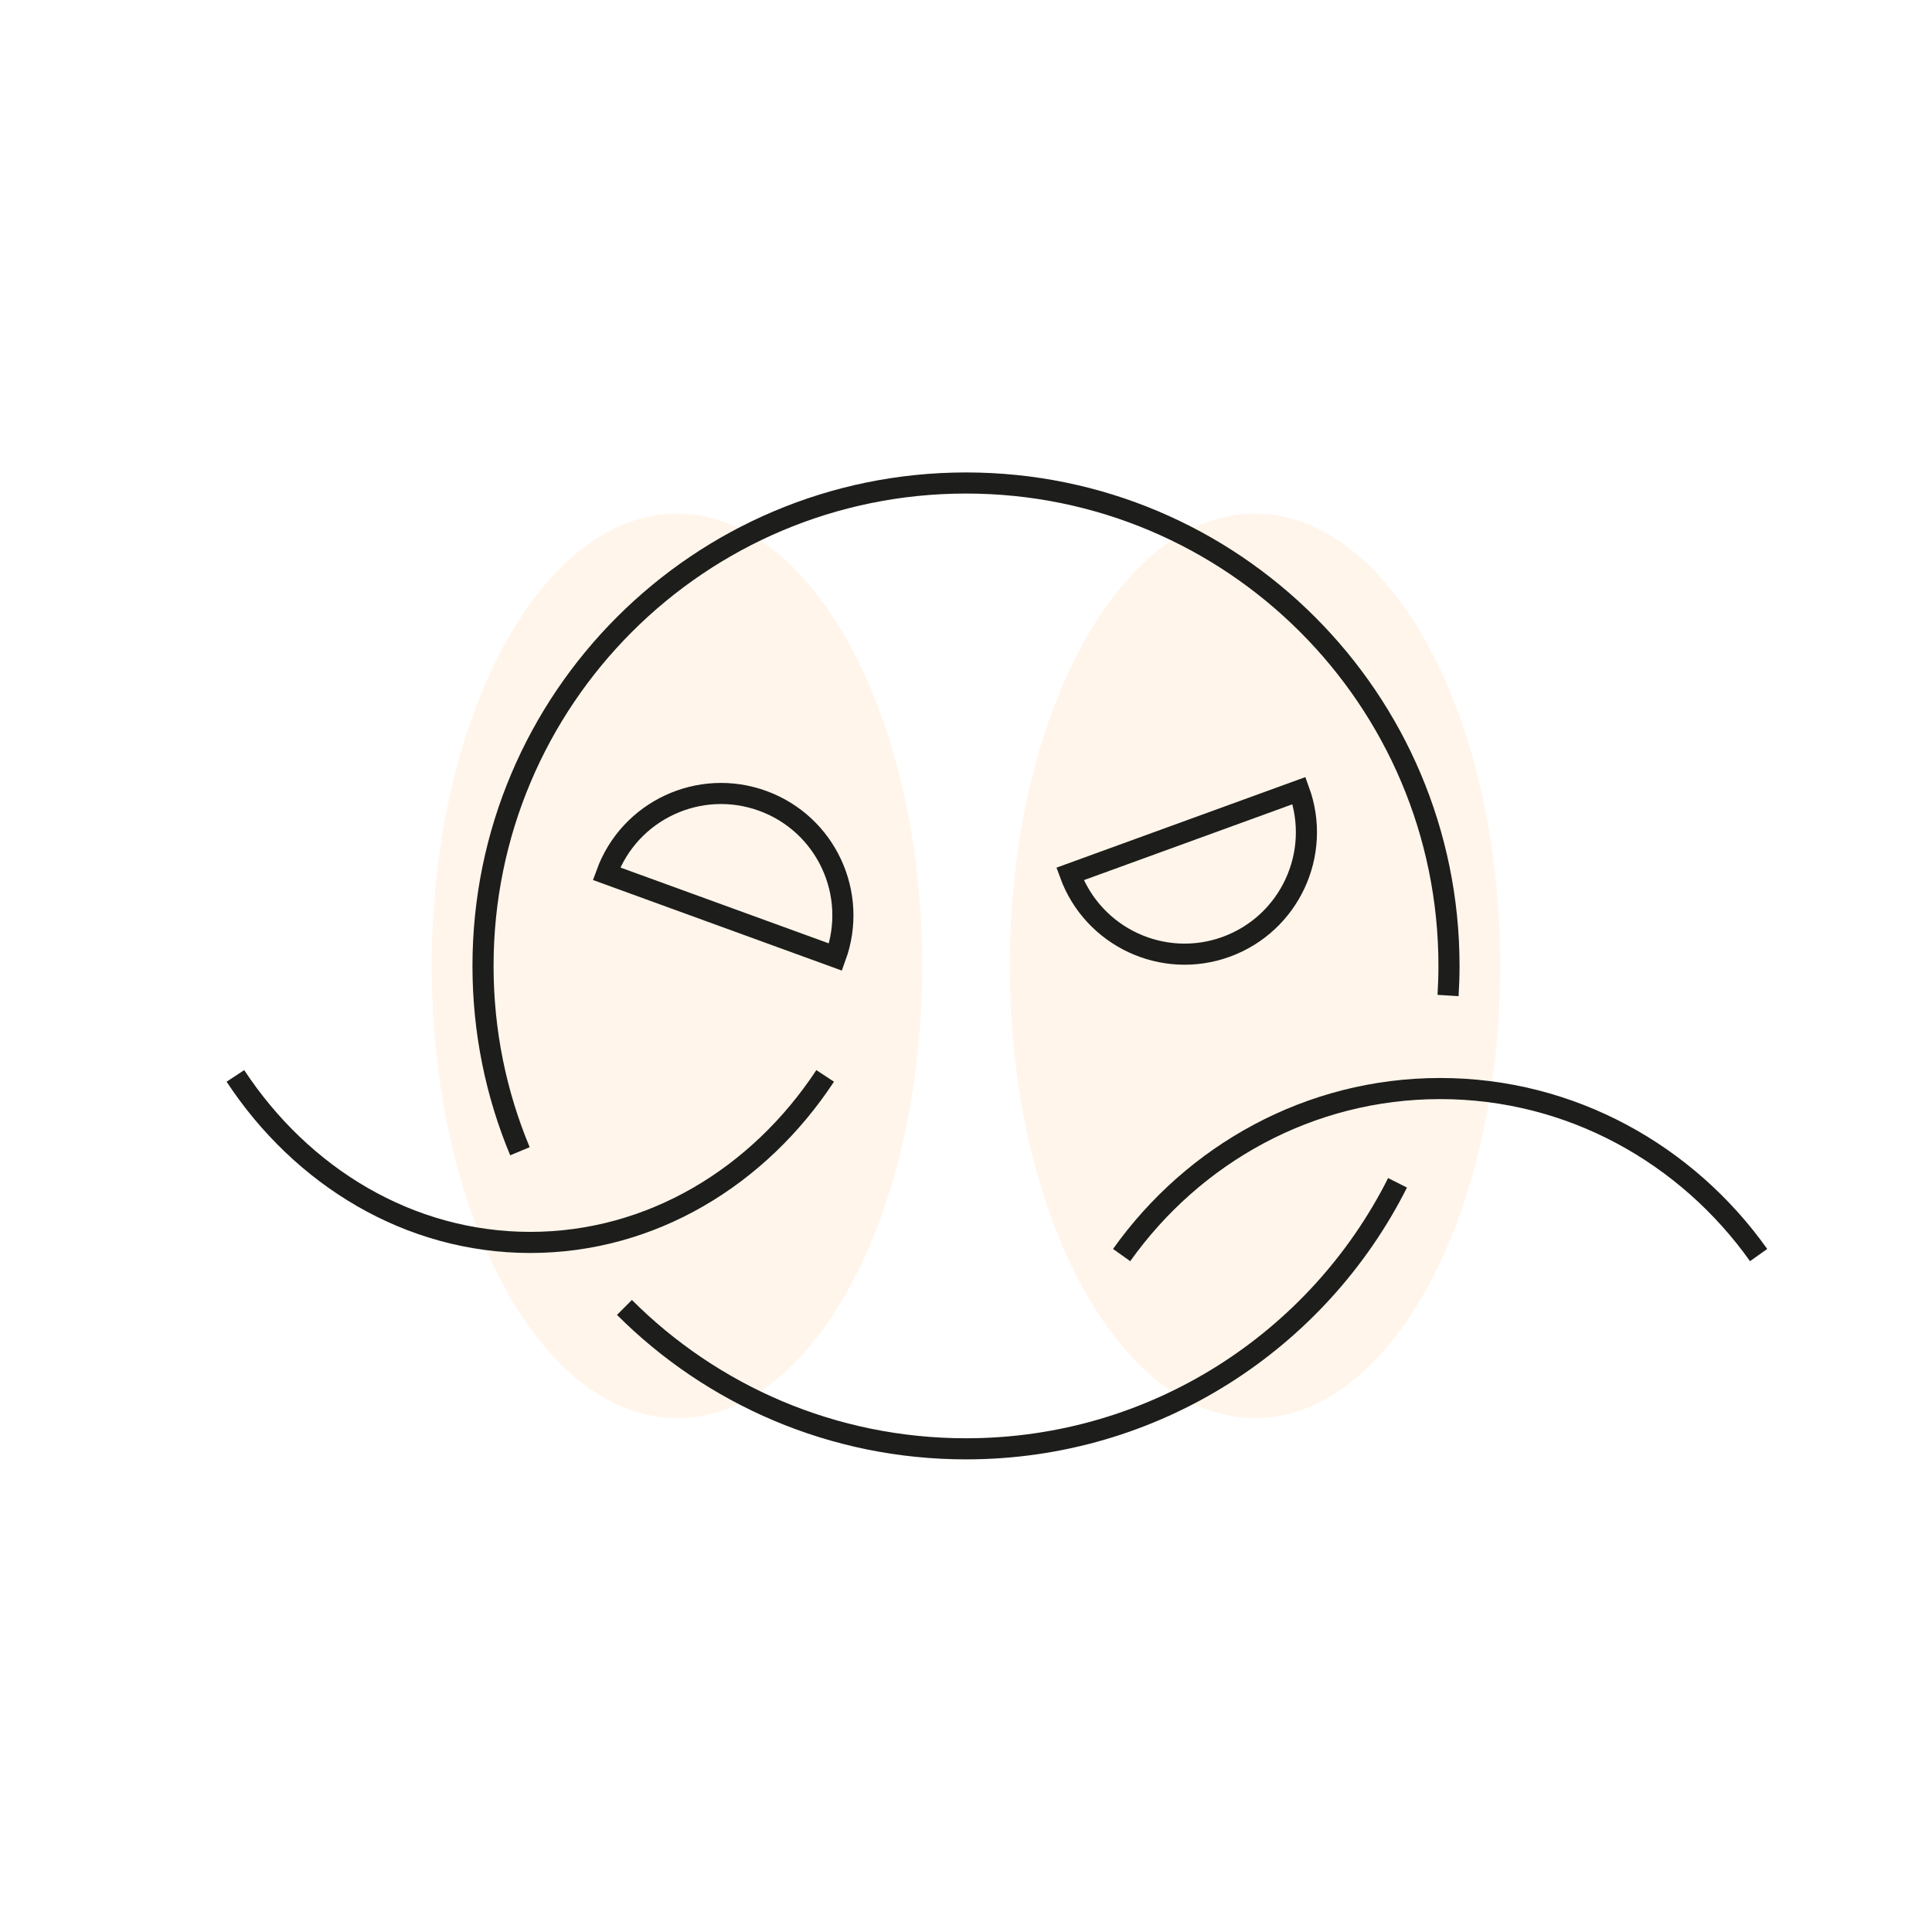
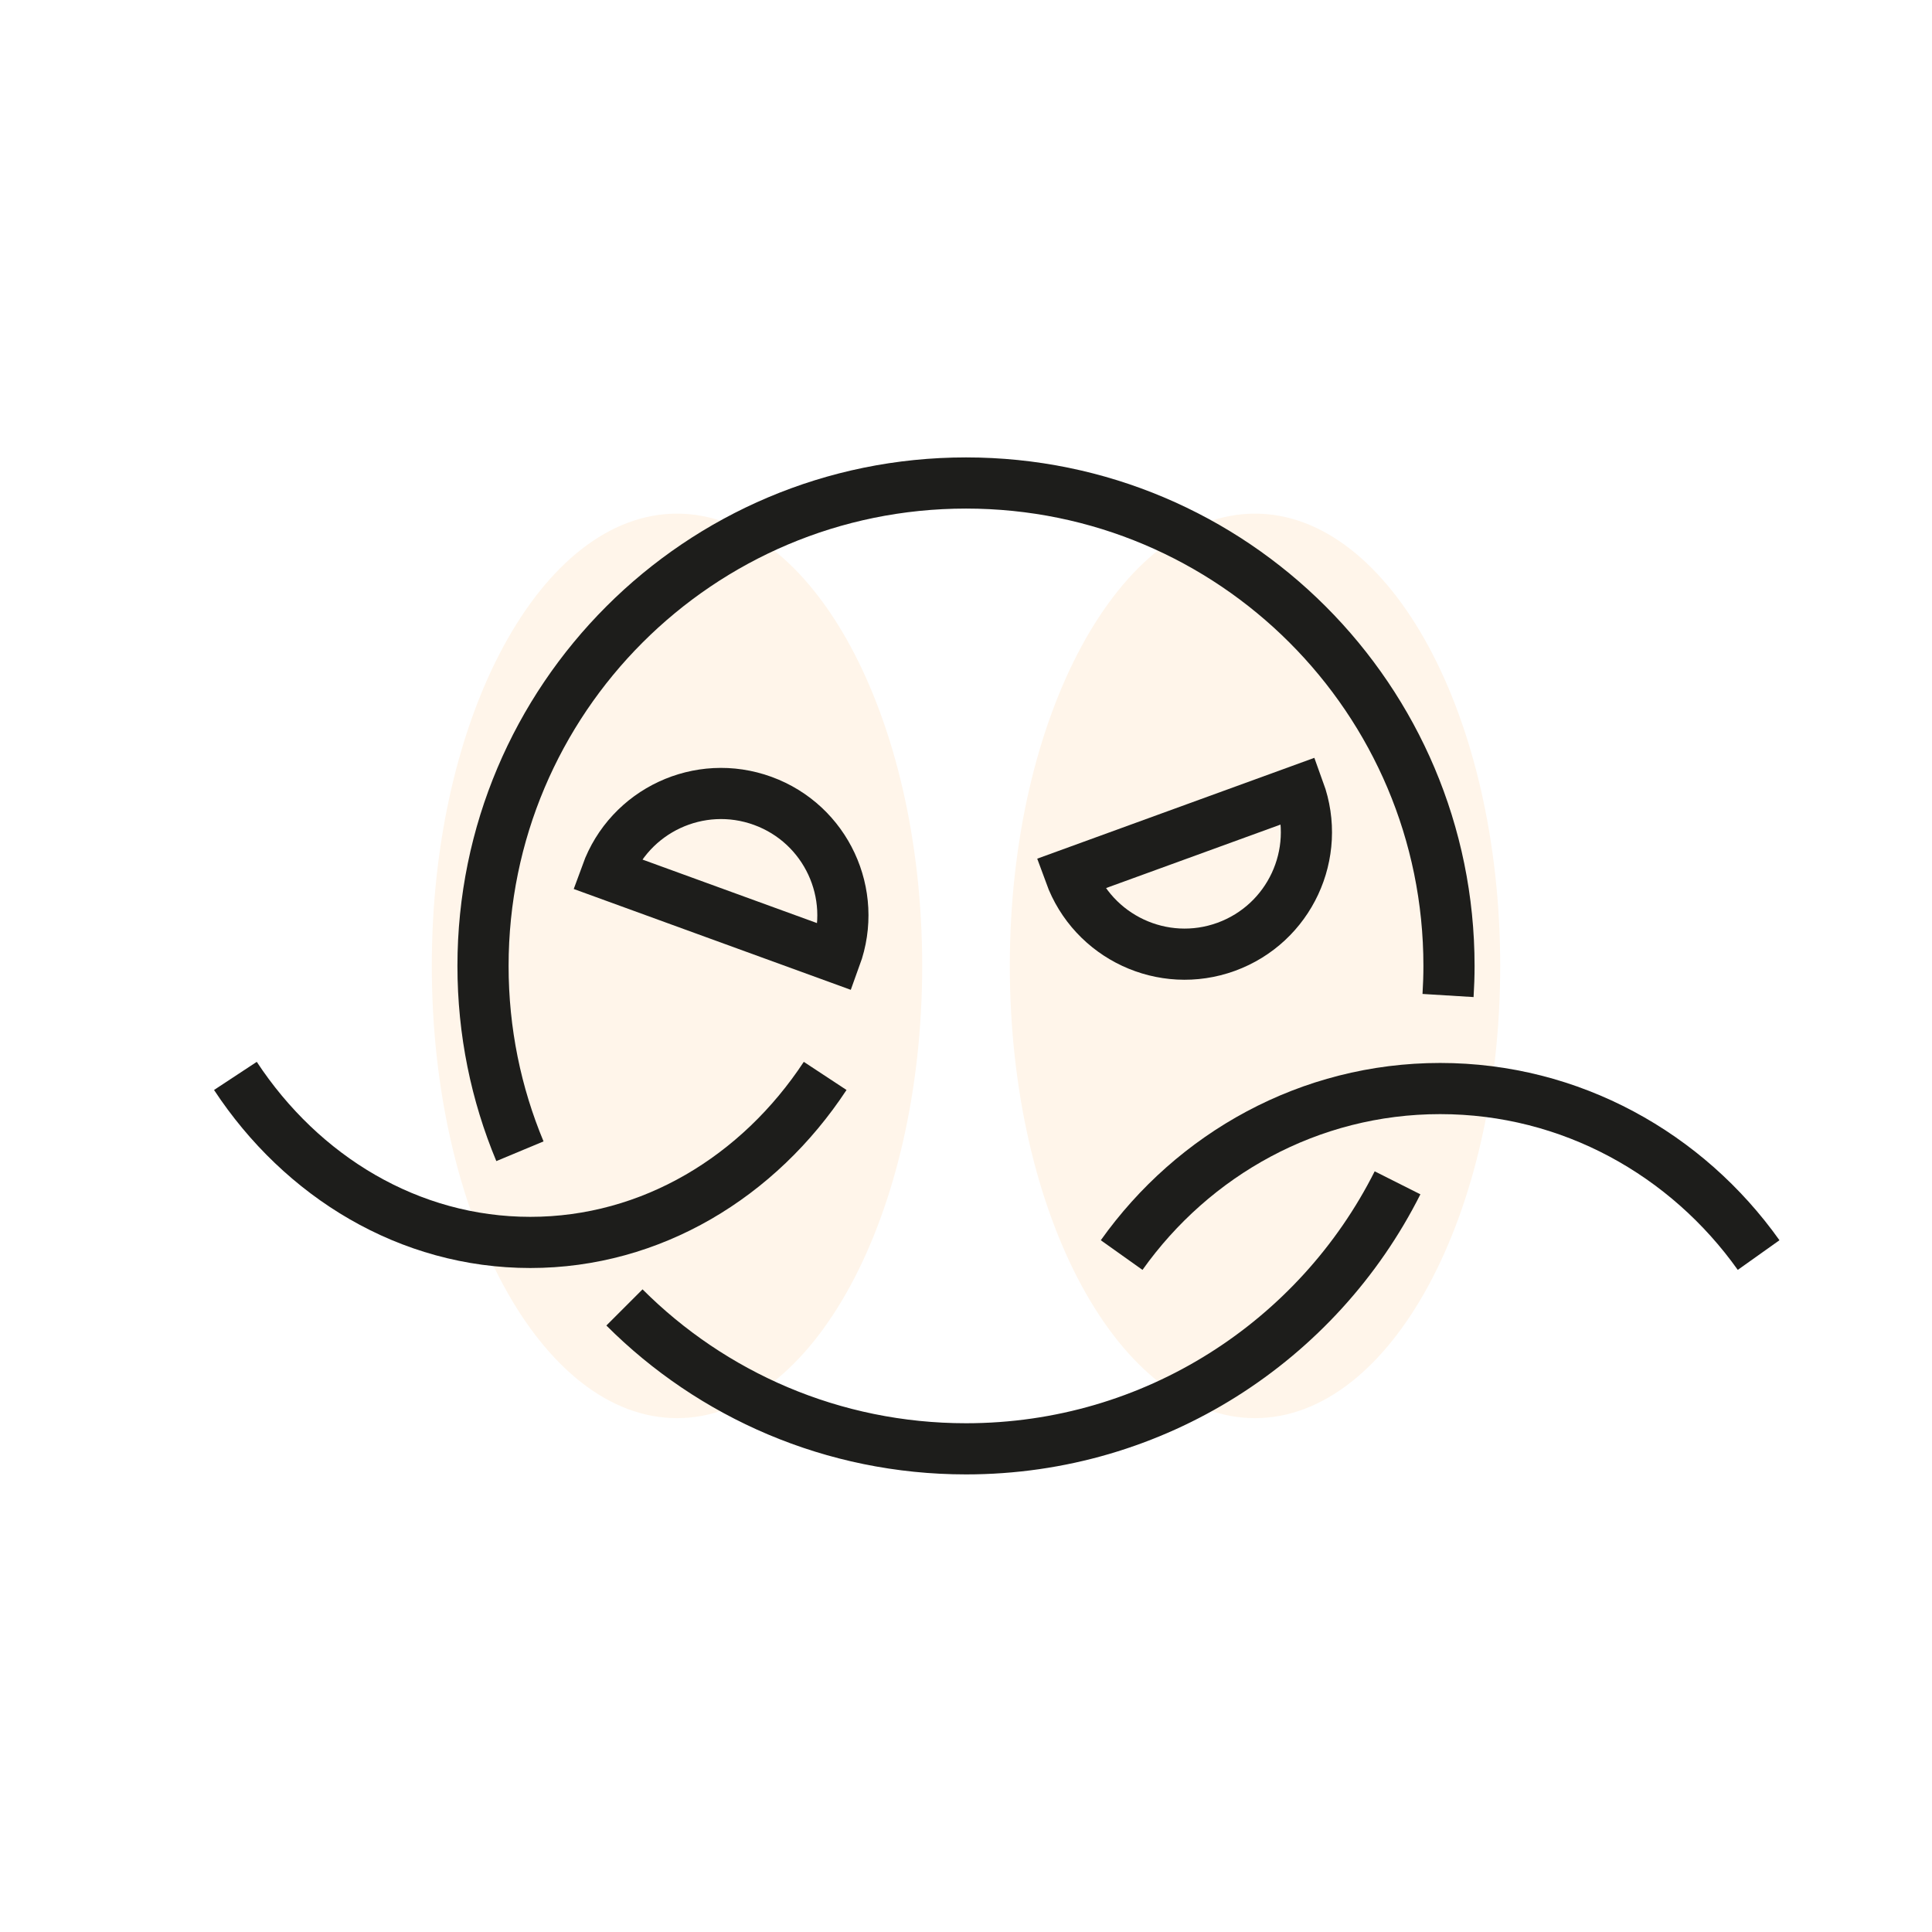
<svg xmlns="http://www.w3.org/2000/svg" viewBox="329.084 346.859 151.05 151.05">
  <defs />
  <path fill-rule="nonzero" fill="rgb(100%, 96.1%, 91.8%)" fill-opacity="1" d="M 362.844 422.375 C 362.844 441.906 371.43 457.734 382.016 457.734 C 392.602 457.734 401.184 441.906 401.184 422.375 C 401.184 402.848 392.602 387.016 382.016 387.016 C 371.43 387.016 362.844 402.848 362.844 422.375 " />
  <path fill-rule="nonzero" fill="rgb(100%, 96.1%, 91.8%)" fill-opacity="1" d="M 446.375 422.375 C 446.375 441.906 437.789 457.734 427.203 457.734 C 416.617 457.734 408.035 441.906 408.035 422.375 C 408.035 402.848 416.617 387.016 427.203 387.016 C 437.789 387.016 446.375 402.848 446.375 422.375 " />
-   <path fill="none" stroke-width="1.65" stroke-linecap="butt" stroke-linejoin="miter" stroke="rgb(11.4%, 11.4%, 10.599%)" stroke-opacity="1" stroke-miterlimit="10" d="M 0.002 -0.001 C 5.197 -7.891 13.592 -13.02 23.057 -13.02 C 32.521 -13.02 40.916 -7.891 46.111 -0.001 " transform="matrix(1, 0, 0, -1, 347.4864, 430.976)" vector-effect="non-scaling-stroke" />
-   <path fill="none" stroke-width="1.65" stroke-linecap="butt" stroke-linejoin="miter" stroke="rgb(11.4%, 11.4%, 10.599%)" stroke-opacity="1" stroke-miterlimit="10" d="M -0.001 0.001 C -5.611 7.891 -14.677 13.02 -24.9 13.02 C -35.122 13.02 -44.189 7.891 -49.802 0.001 " transform="matrix(1, 0, 0, -1, 466.5794, 444.9849)" vector-effect="non-scaling-stroke" />
-   <path fill="none" stroke-width="1.65" stroke-linecap="butt" stroke-linejoin="miter" stroke="rgb(11.4%, 11.4%, 10.599%)" stroke-opacity="1" stroke-miterlimit="10" d="M 0 -0.002 C 1.797 -4.939 -0.746 -10.408 -5.695 -12.213 C -10.64 -14.013 -16.105 -11.455 -17.906 -6.517 Z M 0 -0.002 " transform="matrix(1, 0, 0, -1, 430.6481, 408.6703)" vector-effect="non-scaling-stroke" />
-   <path fill="none" stroke-width="1.65" stroke-linecap="butt" stroke-linejoin="miter" stroke="rgb(11.4%, 11.4%, 10.599%)" stroke-opacity="1" stroke-miterlimit="10" d="M 0 -0.001 C 1.797 4.94 7.262 7.495 12.211 5.694 C 17.16 3.893 19.703 -1.575 17.903 -6.517 Z M 0 -0.001 " transform="matrix(1, 0, 0, -1, 376.5036, 415.1668)" vector-effect="non-scaling-stroke" />
-   <path fill="none" stroke-width="1.65" stroke-linecap="butt" stroke-linejoin="miter" stroke="rgb(11.4%, 11.4%, 10.599%)" stroke-opacity="1" stroke-miterlimit="10" d="M -0.001 -0.001 C -1.864 4.464 -2.887 9.35 -2.887 14.487 C -2.887 35.339 14.019 52.245 34.878 52.245 C 55.73 52.245 72.636 35.339 72.636 14.487 C 72.636 13.714 72.609 12.94 72.562 12.175 " transform="matrix(1, 0, 0, -1, 369.7349, 436.8661)" vector-effect="non-scaling-stroke" />
-   <path fill="none" stroke-width="1.65" stroke-linecap="butt" stroke-linejoin="miter" stroke="rgb(11.4%, 11.4%, 10.599%)" stroke-opacity="1" stroke-miterlimit="10" d="M 0 -0.002 C 6.832 -6.834 16.278 -11.056 26.707 -11.056 C 41.465 -11.056 54.239 -2.591 60.442 9.741 " transform="matrix(1, 0, 0, -1, 377.9059, 449.0765)" vector-effect="non-scaling-stroke" />
+   <path fill="none" stroke-width="4" stroke-linecap="butt" stroke-linejoin="miter" stroke="rgb(11.4%, 11.4%, 10.599%)" stroke-opacity="1" stroke-miterlimit="10" d="M 0.002 -0.001 C 5.197 -7.891 13.592 -13.02 23.057 -13.02 C 32.521 -13.02 40.916 -7.891 46.111 -0.001 " transform="matrix(1, 0, 0, -1, 347.4864, 430.976)" />
+   <path fill="none" stroke-width="4" stroke-linecap="butt" stroke-linejoin="miter" stroke="rgb(11.4%, 11.4%, 10.599%)" stroke-opacity="1" stroke-miterlimit="10" d="M -0.001 0.001 C -5.611 7.891 -14.677 13.02 -24.9 13.02 C -35.122 13.02 -44.189 7.891 -49.802 0.001 " transform="matrix(1, 0, 0, -1, 466.5794, 444.9849)" />
+   <path fill="none" stroke-width="4" stroke-linecap="butt" stroke-linejoin="miter" stroke="rgb(11.4%, 11.4%, 10.599%)" stroke-opacity="1" stroke-miterlimit="10" d="M 0 -0.002 C 1.797 -4.939 -0.746 -10.408 -5.695 -12.213 C -10.64 -14.013 -16.105 -11.455 -17.906 -6.517 Z M 0 -0.002 " transform="matrix(1, 0, 0, -1, 430.6481, 408.6703)" />
+   <path fill="none" stroke-width="4" stroke-linecap="butt" stroke-linejoin="miter" stroke="rgb(11.4%, 11.4%, 10.599%)" stroke-opacity="1" stroke-miterlimit="10" d="M 0 -0.001 C 1.797 4.94 7.262 7.495 12.211 5.694 C 17.16 3.893 19.703 -1.575 17.903 -6.517 Z M 0 -0.001 " transform="matrix(1, 0, 0, -1, 376.5036, 415.1668)" />
+   <path fill="none" stroke-width="4" stroke-linecap="butt" stroke-linejoin="miter" stroke="rgb(11.4%, 11.4%, 10.599%)" stroke-opacity="1" stroke-miterlimit="10" d="M -0.001 -0.001 C -1.864 4.464 -2.887 9.35 -2.887 14.487 C -2.887 35.339 14.019 52.245 34.878 52.245 C 55.73 52.245 72.636 35.339 72.636 14.487 C 72.636 13.714 72.609 12.94 72.562 12.175 " transform="matrix(1, 0, 0, -1, 369.7349, 436.8661)" />
+   <path fill="none" stroke-width="4" stroke-linecap="butt" stroke-linejoin="miter" stroke="rgb(11.4%, 11.4%, 10.599%)" stroke-opacity="1" stroke-miterlimit="10" d="M 0 -0.002 C 6.832 -6.834 16.278 -11.056 26.707 -11.056 C 41.465 -11.056 54.239 -2.591 60.442 9.741 " transform="matrix(1, 0, 0, -1, 377.9059, 449.0765)" />
</svg>
